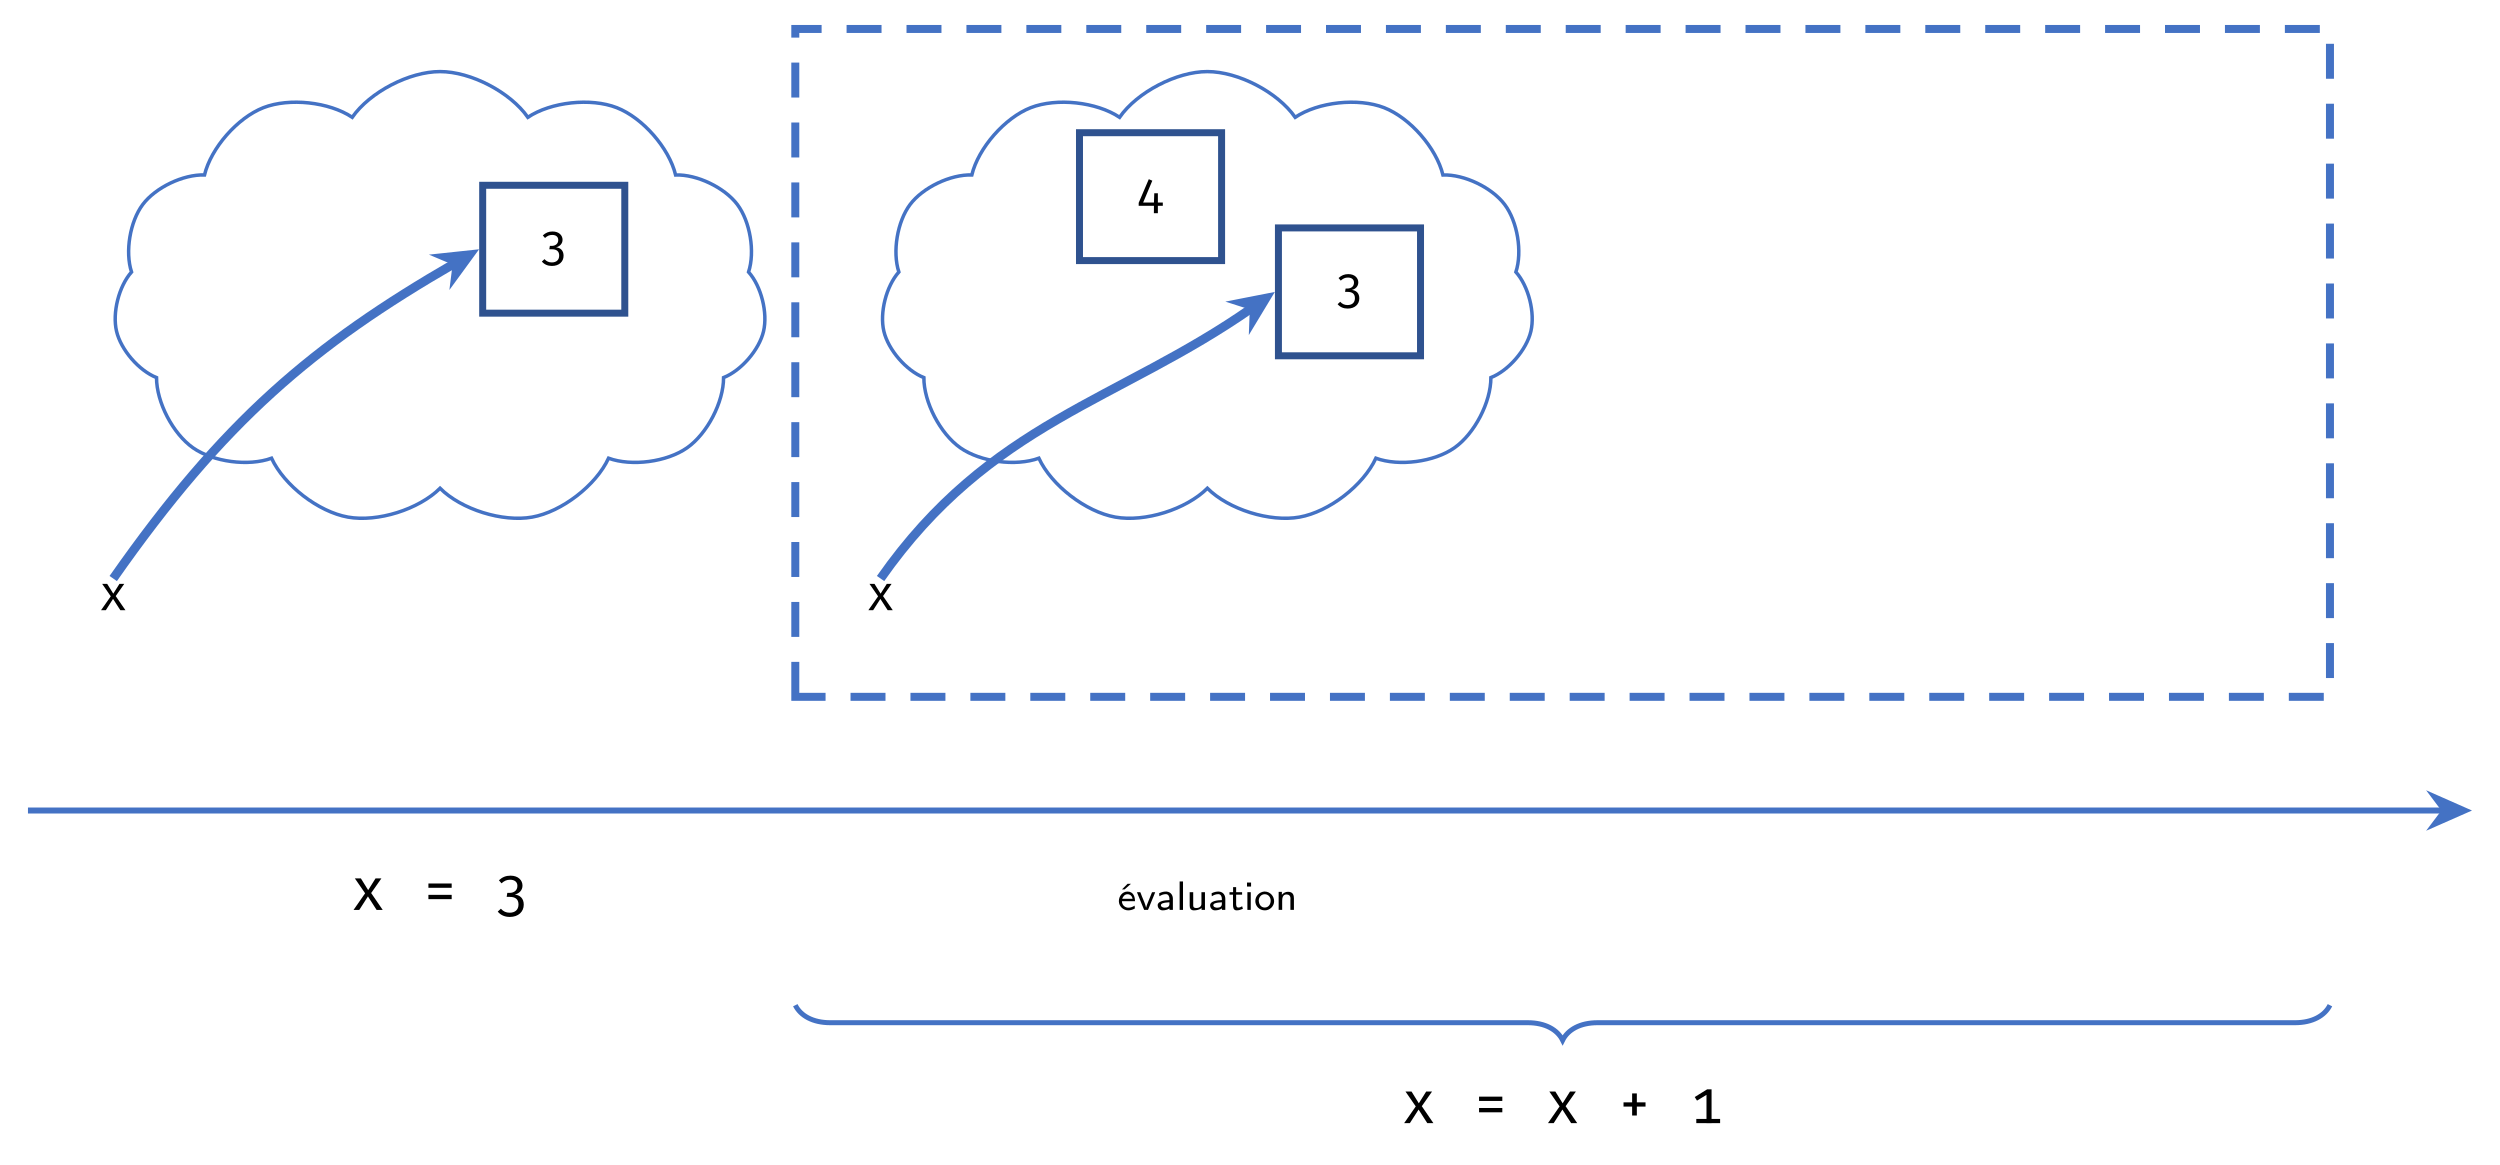
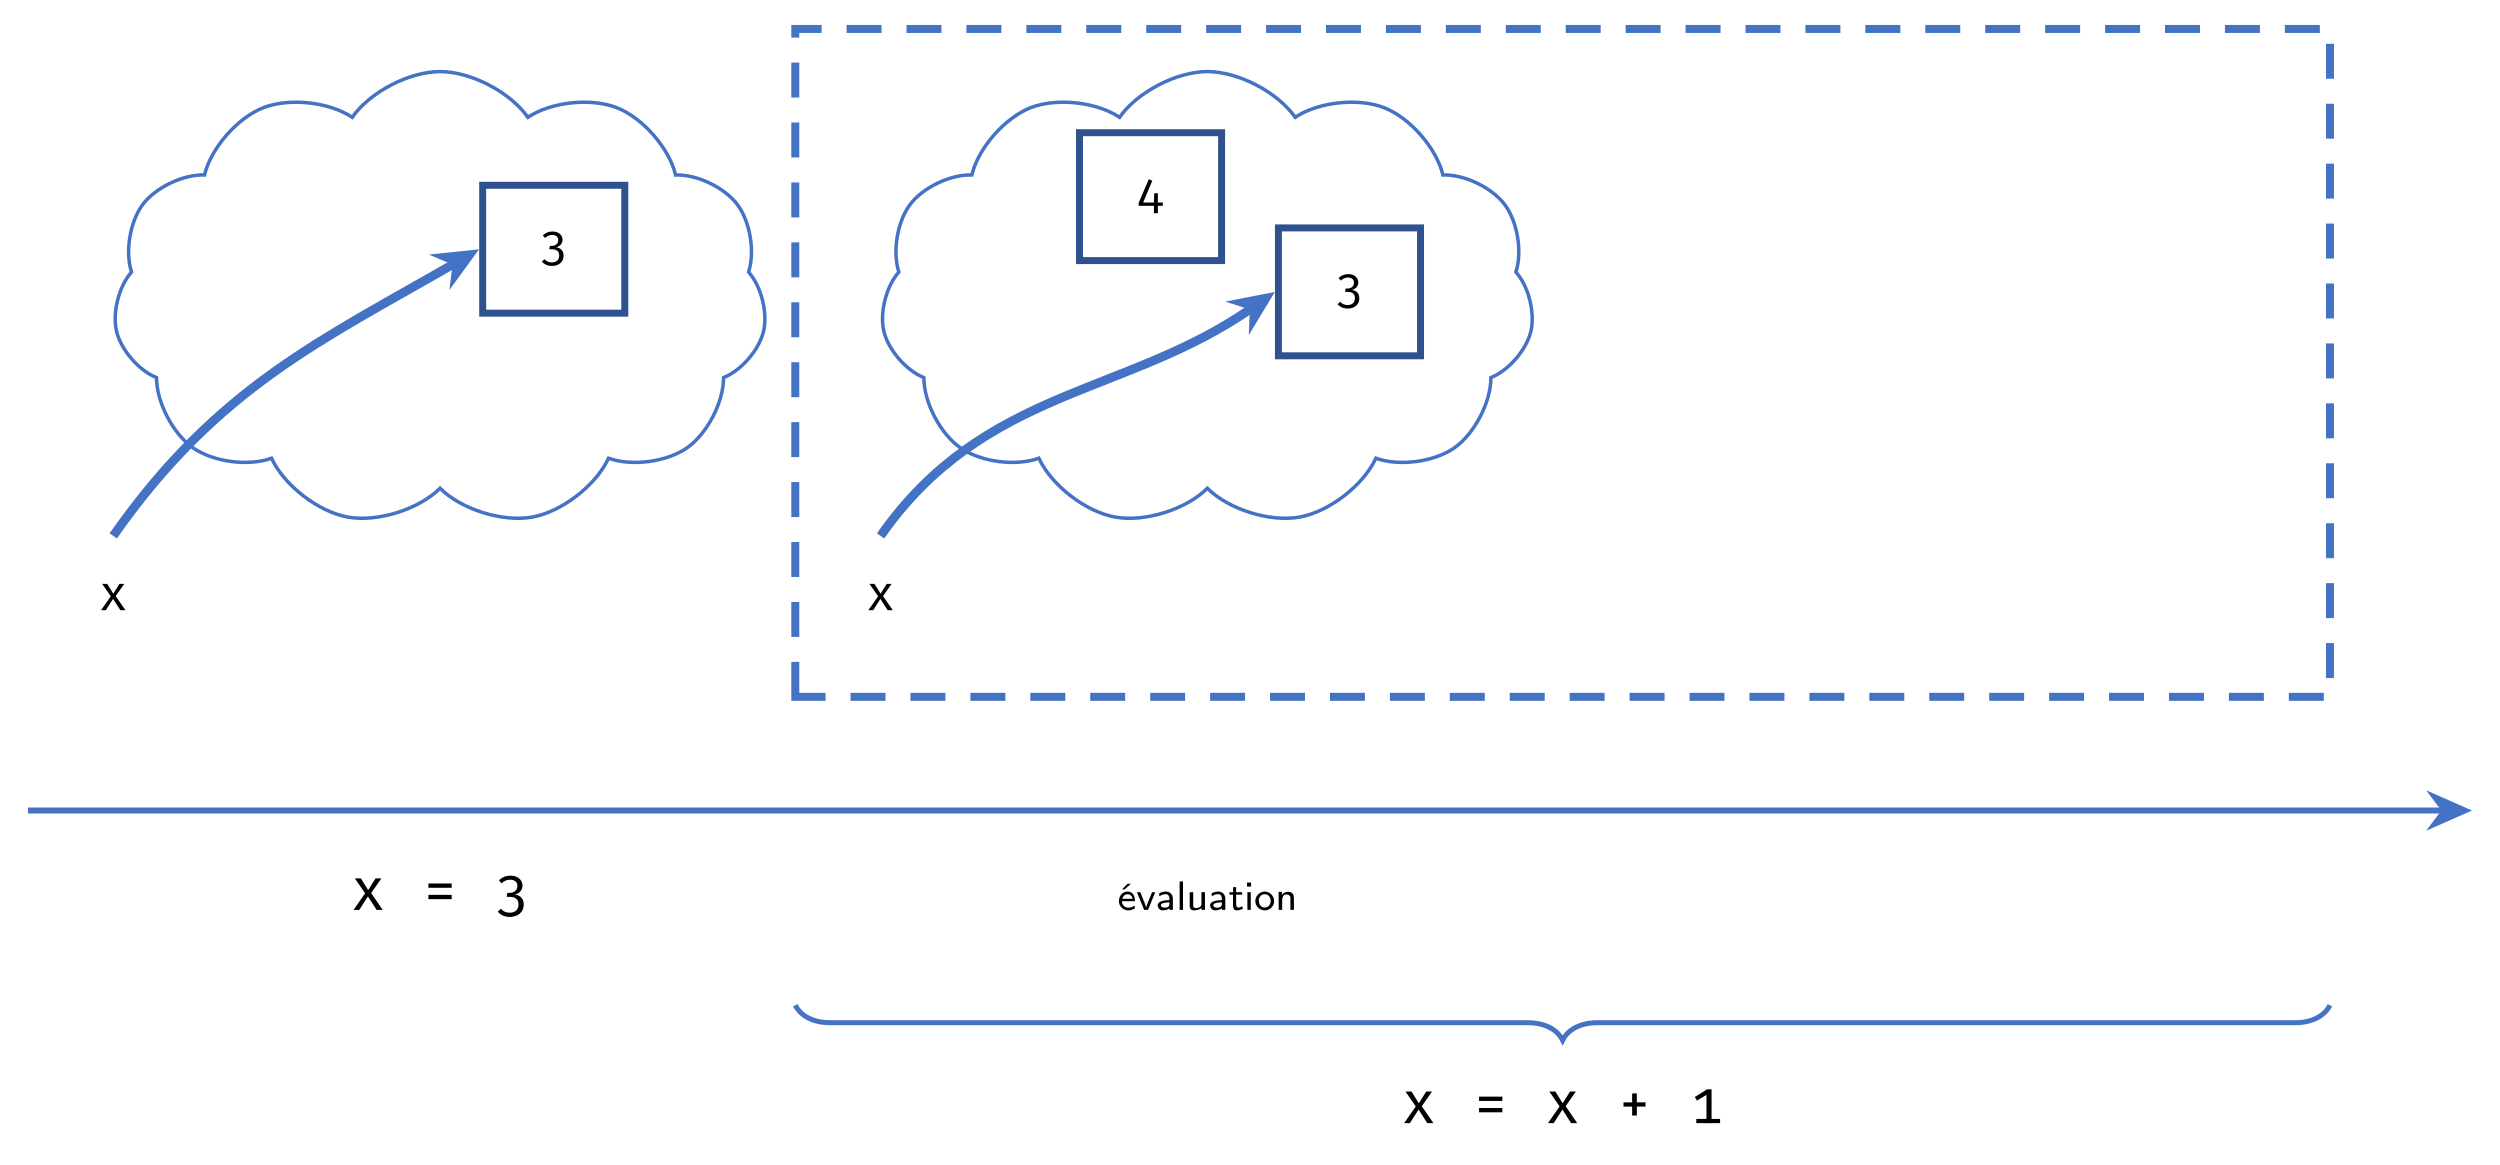
<svg xmlns="http://www.w3.org/2000/svg" xmlns:xlink="http://www.w3.org/1999/xlink" viewBox="0 0 498.717 232.359">
  <defs>
    <g>
      <g id="glyph-0-0">
        <path d="M 1.812 0 L 3.547 -2.703 L 5.281 0 L 6.5 0 L 4.188 -3.375 L 6.234 -6.297 L 5.062 -6.297 L 3.594 -3.953 L 2.141 -6.297 L 0.938 -6.297 L 2.984 -3.328 L 0.672 0 Z M 1.812 0 " />
      </g>
      <g id="glyph-0-1">
        <path d="M 5.906 -5.281 L 1.266 -5.281 L 1.266 -4.422 L 5.906 -4.422 Z M 5.906 -3.016 L 1.266 -3.016 L 1.266 -2.156 L 5.906 -2.156 Z M 5.906 -3.016 " />
      </g>
      <g id="glyph-0-2">
        <path d="M 4.047 -5.922 L 3.109 -5.922 L 3.109 -4.141 L 1.391 -4.141 L 1.391 -3.297 L 3.109 -3.297 L 3.109 -1.516 L 4.047 -1.516 L 4.047 -3.297 L 5.781 -3.297 L 5.781 -4.141 L 4.047 -4.141 Z M 4.047 -5.922 " />
      </g>
      <g id="glyph-0-3">
        <path d="M 6.312 -0.828 L 4.609 -0.828 L 4.609 -6.734 L 3.719 -6.734 L 1.25 -5.203 L 1.703 -4.484 L 3.594 -5.641 L 3.594 -0.828 L 1.562 -0.828 L 1.562 0 L 3.594 0 L 3.594 0.016 L 4.609 0.016 L 4.609 0 L 6.312 0 Z M 6.312 -0.828 " />
      </g>
      <g id="glyph-0-4">
        <path d="M 3.297 -6.844 C 2.375 -6.844 1.656 -6.547 0.984 -5.922 L 1.5 -5.312 C 2.062 -5.812 2.531 -6.031 3.219 -6.031 C 4.141 -6.031 4.672 -5.562 4.672 -4.812 C 4.672 -3.906 4 -3.406 3.094 -3.406 L 2.656 -3.406 L 2.531 -2.609 L 3.156 -2.609 C 4.25 -2.609 4.891 -2.156 4.891 -1.094 C 4.891 -0.094 4.266 0.547 3.125 0.547 C 2.422 0.547 1.875 0.312 1.375 -0.25 L 0.75 0.328 C 1.344 1.047 2.172 1.391 3.156 1.391 C 4.875 1.391 5.938 0.344 5.938 -1.047 C 5.938 -2.312 5.203 -2.953 4.141 -3.078 C 5.016 -3.266 5.688 -3.922 5.688 -4.859 C 5.688 -5.906 4.859 -6.844 3.297 -6.844 Z M 3.297 -6.844 " />
      </g>
      <g id="glyph-1-0">
        <path d="M 2.75 -5.719 C 1.984 -5.719 1.391 -5.469 0.812 -4.938 L 1.25 -4.422 C 1.719 -4.844 2.109 -5.031 2.688 -5.031 C 3.453 -5.031 3.891 -4.641 3.891 -4.016 C 3.891 -3.266 3.328 -2.844 2.578 -2.844 L 2.219 -2.844 L 2.109 -2.172 L 2.625 -2.172 C 3.531 -2.172 4.078 -1.797 4.078 -0.922 C 4.078 -0.078 3.562 0.453 2.609 0.453 C 2.031 0.453 1.562 0.266 1.141 -0.203 L 0.625 0.281 C 1.125 0.875 1.812 1.156 2.625 1.156 C 4.062 1.156 4.953 0.297 4.953 -0.875 C 4.953 -1.922 4.344 -2.469 3.453 -2.562 C 4.172 -2.719 4.75 -3.266 4.75 -4.062 C 4.75 -4.922 4.062 -5.719 2.75 -5.719 Z M 2.75 -5.719 " />
      </g>
      <g id="glyph-1-1">
        <path d="M 1.516 0 L 2.953 -2.25 L 4.406 0 L 5.422 0 L 3.484 -2.812 L 5.188 -5.25 L 4.234 -5.25 L 3 -3.297 L 1.781 -5.25 L 0.781 -5.25 L 2.5 -2.766 L 0.562 0 Z M 1.516 0 " />
      </g>
      <g id="glyph-1-2">
        <path d="M 5.438 -1.062 L 4.453 -1.062 L 4.453 -2.906 L 3.734 -2.906 L 3.672 -1.062 L 1.516 -1.062 L 3.344 -5.422 L 2.641 -5.719 L 0.625 -1 L 0.625 -0.406 L 3.672 -0.406 L 3.656 1.062 L 4.453 1.062 L 4.453 -0.406 L 5.438 -0.406 Z M 5.438 -1.062 " />
      </g>
      <g id="glyph-2-0">
        <path d="M 3.422 -0.875 C 3.359 -0.844 3.297 -0.781 3.234 -0.75 C 2.922 -0.578 2.547 -0.453 2.172 -0.453 C 1.578 -0.453 0.891 -0.906 0.891 -1.75 L 3.5 -1.75 C 3.5 -2.562 3.219 -3.672 2 -3.672 C 0.969 -3.672 0.281 -2.734 0.281 -1.766 L 0.281 -1.734 C 0.297 -0.734 1.141 0.078 2.141 0.078 C 2.578 0.078 3 -0.047 3.359 -0.234 C 3.422 -0.266 3.469 -0.297 3.469 -0.359 C 3.469 -0.531 3.438 -0.703 3.422 -0.875 Z M 0.953 -2.234 C 1.094 -2.688 1.453 -3.141 2.016 -3.141 C 2.281 -3.141 2.578 -3.016 2.75 -2.812 C 2.906 -2.641 2.969 -2.438 3.016 -2.234 Z M 0.906 -4.109 L 1.438 -4.109 L 2.688 -5.219 L 2.016 -5.219 Z M 0.906 -4.109 " />
      </g>
      <g id="glyph-2-1">
        <path d="M 0.125 -3.547 C 0.156 -3.438 0.203 -3.328 0.25 -3.219 L 1.469 -0.234 C 1.531 -0.109 1.531 0 1.672 0 C 1.703 0 1.734 -0.016 1.766 -0.016 L 2.141 -0.016 C 2.172 -0.016 2.203 0 2.234 0 C 2.375 0 2.391 -0.203 2.453 -0.312 C 2.766 -1.078 3.078 -1.859 3.406 -2.641 L 3.641 -3.219 C 3.688 -3.328 3.734 -3.438 3.766 -3.547 L 3.234 -3.547 C 3.094 -3.547 3.078 -3.422 3.047 -3.328 C 2.766 -2.672 2.5 -2.016 2.25 -1.359 C 2.141 -1.062 2.016 -0.766 1.953 -0.453 C 1.766 -1.234 1.422 -1.984 1.109 -2.734 C 1.047 -2.922 0.969 -3.125 0.891 -3.312 L 0.828 -3.469 C 0.812 -3.516 0.781 -3.547 0.719 -3.547 Z M 0.125 -3.547 " />
      </g>
      <g id="glyph-2-2">
        <path d="M 0.703 -2.734 C 1.125 -3 1.5 -3.156 2 -3.156 C 2.5 -3.156 2.703 -2.672 2.703 -2.234 L 2.703 -1.969 C 1.844 -1.969 0.359 -1.781 0.359 -0.953 C 0.359 -0.422 0.75 0.078 1.328 0.078 C 1.812 0.078 2.312 -0.031 2.719 -0.312 L 2.719 -0.016 L 3.391 -0.016 L 3.391 -2.234 C 3.391 -2.875 3.031 -3.609 2.109 -3.672 L 2.016 -3.672 C 1.594 -3.672 1.203 -3.578 0.812 -3.406 C 0.75 -3.375 0.656 -3.344 0.656 -3.266 C 0.656 -3.094 0.688 -2.906 0.703 -2.734 Z M 2.703 -1.531 L 2.703 -1.172 C 2.703 -0.719 2.359 -0.453 1.781 -0.453 C 1.5 -0.453 1 -0.562 1 -0.953 C 1 -1.344 1.688 -1.422 1.953 -1.469 C 2.203 -1.5 2.453 -1.516 2.703 -1.531 Z M 2.703 -1.531 " />
      </g>
      <g id="glyph-2-3">
        <path d="M 0.672 -5.688 L 0.672 -0.016 L 1.344 -0.016 L 1.344 -5.688 Z M 0.672 -5.688 " />
      </g>
      <g id="glyph-2-4">
        <path d="M 0.656 -3.547 L 0.656 -0.906 C 0.656 -0.625 0.688 -0.344 0.875 -0.156 C 1.031 0.031 1.281 0.078 1.516 0.078 C 2.047 0.078 2.609 -0.047 3.031 -0.375 L 3.031 -0.016 L 3.703 -0.016 L 3.703 -3.547 L 3 -3.547 L 3 -1.328 C 3 -1.156 3 -1 2.922 -0.844 C 2.734 -0.516 2.359 -0.391 2.016 -0.391 L 1.984 -0.391 C 1.719 -0.391 1.359 -0.406 1.359 -0.906 L 1.359 -3.547 Z M 0.656 -3.547 " />
      </g>
      <g id="glyph-2-5">
        <path d="M 0.875 -4.562 L 0.875 -3.547 L 0.156 -3.547 L 0.156 -3.047 L 0.859 -3.047 L 0.859 -1.078 C 0.859 -0.641 0.891 0.078 1.562 0.078 C 2.016 0.078 2.422 -0.047 2.828 -0.219 L 2.688 -0.734 C 2.422 -0.578 2.203 -0.484 1.906 -0.484 C 1.516 -0.484 1.484 -0.953 1.484 -1.219 L 1.484 -3.047 L 2.672 -3.047 L 2.672 -3.547 L 1.484 -3.547 L 1.484 -4.562 Z M 0.875 -4.562 " />
      </g>
      <g id="glyph-2-6">
        <path d="M 0.672 -3.547 L 0.672 -0.016 L 1.344 -0.016 L 1.344 -3.547 Z M 0.594 -5.469 L 0.594 -4.672 L 1.406 -4.672 L 1.406 -5.469 Z M 0.594 -5.469 " />
      </g>
      <g id="glyph-2-7">
        <path d="M 1.984 -3.672 C 1.016 -3.562 0.234 -2.781 0.234 -1.766 C 0.234 -0.828 0.984 0.078 2.141 0.078 C 3.109 0.078 3.984 -0.719 3.984 -1.75 C 3.984 -2.734 3.203 -3.672 2.109 -3.672 C 2.062 -3.672 2.031 -3.672 1.984 -3.672 Z M 0.938 -1.719 C 0.922 -1.766 0.922 -1.812 0.922 -1.859 C 0.922 -2.531 1.391 -3.141 2.109 -3.141 C 2.844 -3.141 3.297 -2.547 3.297 -1.844 C 3.297 -1.125 2.859 -0.484 2.109 -0.484 C 1.453 -0.484 1.016 -0.984 0.938 -1.719 Z M 0.938 -1.719 " />
      </g>
      <g id="glyph-2-8">
        <path d="M 1.297 -3.031 L 1.297 -3.609 L 0.656 -3.609 L 0.656 -0.016 L 1.359 -0.016 L 1.359 -1.812 C 1.359 -2.312 1.453 -3.094 2.188 -3.094 C 2.656 -3.094 3.016 -2.891 3.016 -2.266 C 3.016 -2.156 3 -2.047 3 -1.953 L 3 -0.016 L 3.703 -0.016 L 3.703 -1.875 C 3.703 -2.016 3.703 -2.156 3.703 -2.297 C 3.703 -2.938 3.531 -3.625 2.531 -3.625 C 2.031 -3.625 1.656 -3.422 1.297 -3.031 Z M 1.297 -3.031 " />
      </g>
    </g>
    <clipPath id="clip-0">
      <path clip-rule="nonzero" d="M 468 142 L 498.719 142 L 498.719 182 L 468 182 Z M 468 142 " />
    </clipPath>
  </defs>
  <path fill="none" stroke-width="1.196" stroke-linecap="butt" stroke-linejoin="miter" stroke="rgb(26.668%,44.707%,76.862%)" stroke-opacity="1" stroke-miterlimit="10" d="M -82.206 -102.05 L 399.681 -102.05 " transform="matrix(1,0,0,-1,87.784,59.637)" />
  <path fill-rule="nonzero" fill="rgb(26.668%,44.707%,76.862%)" fill-opacity="1" d="M 491.652 161.688 L 485.832 159.117 L 487.766 161.688 L 485.832 164.254 Z M 491.652 161.688 " />
  <g clip-path="url(#clip-0)">
    <path fill="none" stroke-width="1.196" stroke-linecap="butt" stroke-linejoin="miter" stroke="rgb(26.668%,44.707%,76.862%)" stroke-opacity="1" stroke-miterlimit="10" d="M 7.58 -0.002 L 1.76 2.568 L 3.693 -0.002 L 1.76 -2.568 Z M 7.58 -0.002 " transform="matrix(1,0,0,-1,484.0725,161.6857)" />
  </g>
  <path fill="none" stroke-width="1.594" stroke-linecap="butt" stroke-linejoin="miter" stroke="rgb(26.668%,44.707%,76.862%)" stroke-opacity="1" stroke-dasharray="6.974 4.981" stroke-miterlimit="10" d="M 70.868 -79.371 L 70.868 53.86 L 377.013 53.86 L 377.013 -79.371 Z M 70.868 -79.371 " transform="matrix(1,0,0,-1,87.784,59.637)" />
  <path fill="none" stroke-width="0.996" stroke-linecap="butt" stroke-linejoin="miter" stroke="rgb(26.668%,44.707%,76.862%)" stroke-opacity="1" stroke-miterlimit="10" d="M 70.868 -140.89 C 71.911 -142.984 74.353 -144.379 77.841 -144.379 L 216.966 -144.379 C 220.454 -144.379 222.896 -145.773 223.939 -147.867 C 224.986 -145.773 227.427 -144.379 230.915 -144.379 L 370.04 -144.379 C 373.525 -144.379 375.966 -142.984 377.013 -140.89 " transform="matrix(1,0,0,-1,87.784,59.637)" />
  <g fill="rgb(0%,0%,0%)" fill-opacity="1">
    <use xlink:href="#glyph-0-0" x="279.441" y="224.046" />
  </g>
  <g fill="rgb(0%,0%,0%)" fill-opacity="1">
    <use xlink:href="#glyph-0-1" x="293.787" y="224.046" />
  </g>
  <g fill="rgb(0%,0%,0%)" fill-opacity="1">
    <use xlink:href="#glyph-0-0" x="308.133" y="224.046" />
  </g>
  <g fill="rgb(0%,0%,0%)" fill-opacity="1">
    <use xlink:href="#glyph-0-2" x="322.48" y="224.046" />
  </g>
  <g fill="rgb(0%,0%,0%)" fill-opacity="1">
    <use xlink:href="#glyph-0-3" x="336.826" y="224.046" />
  </g>
  <path fill="none" stroke-width="0.697" stroke-linecap="butt" stroke-linejoin="miter" stroke="rgb(26.668%,44.707%,76.862%)" stroke-opacity="1" stroke-miterlimit="10" d="M 17.517 36.239 C 13.989 41.274 6.146 45.356 0.001 45.356 C -6.147 45.356 -13.991 41.274 -17.518 36.239 C -22.136 39.313 -30.073 40.172 -35.241 38.157 C -40.413 36.137 -45.682 30.125 -46.991 24.735 C -51.237 24.875 -56.749 22.239 -59.304 18.844 C -61.854 15.45 -62.862 9.414 -61.546 5.375 C -64.073 2.539 -65.409 -2.758 -64.534 -6.453 C -63.659 -10.148 -60.089 -14.285 -56.561 -15.687 C -56.561 -20.605 -53.3 -26.879 -49.276 -29.699 C -45.253 -32.519 -38.237 -33.449 -33.616 -31.773 C -31.096 -37.207 -24.268 -42.465 -18.37 -43.519 C -12.472 -44.57 -4.245 -41.996 0.001 -37.769 C 4.243 -41.996 12.47 -44.57 18.368 -43.519 C 24.267 -42.468 31.095 -37.207 33.618 -31.773 C 38.236 -33.449 45.247 -32.523 49.271 -29.703 C 53.294 -26.883 56.56 -20.605 56.56 -15.687 C 60.087 -14.285 63.657 -10.152 64.532 -6.457 C 65.407 -2.761 64.071 2.539 61.544 5.375 C 62.864 9.414 61.861 15.442 59.31 18.836 C 56.755 22.231 51.236 24.875 46.993 24.731 C 45.681 30.125 40.423 36.137 35.251 38.157 C 30.079 40.172 22.138 39.317 17.517 36.239 Z M 17.517 36.239 " transform="matrix(1,0,0,-1,87.784,59.637)" />
  <path fill-rule="nonzero" fill="rgb(100%,100%,100%)" fill-opacity="1" stroke-width="1.395" stroke-linecap="butt" stroke-linejoin="miter" stroke="rgb(18.43%,32.158%,56.078%)" stroke-opacity="1" stroke-miterlimit="10" d="M 8.505 -2.836 L 36.853 -2.836 L 36.853 22.676 L 8.505 22.676 Z M 8.505 -2.836 " transform="matrix(1,0,0,-1,87.784,59.637)" />
  <g fill="rgb(0%,0%,0%)" fill-opacity="1">
    <use xlink:href="#glyph-1-0" x="107.472" y="51.897" />
  </g>
  <g fill="rgb(0%,0%,0%)" fill-opacity="1">
    <use xlink:href="#glyph-1-1" x="19.598" y="121.722" />
  </g>
-   <path fill="none" stroke-width="1.793" stroke-linecap="butt" stroke-linejoin="miter" stroke="rgb(26.668%,44.707%,76.862%)" stroke-opacity="1" stroke-miterlimit="10" d="M -65.198 -55.773 C -43.225 -24.394 -25.37 -9.23 2.997 7.145 " transform="matrix(1,0,0,-1,87.784,59.637)" />
-   <path fill-rule="nonzero" fill="rgb(26.668%,44.707%,76.862%)" fill-opacity="1" stroke-width="1.531" stroke-linecap="butt" stroke-linejoin="miter" stroke="rgb(26.668%,44.707%,76.862%)" stroke-opacity="1" stroke-miterlimit="10" d="M 7.161 -0.002 L 2.251 2.174 L 3.901 -0 L 2.253 -2.175 Z M 7.161 -0.002 " transform="matrix(0.86601,-0.5,-0.5,-0.86601,87.73517,54.25094)" />
+   <path fill="none" stroke-width="1.793" stroke-linecap="butt" stroke-linejoin="miter" stroke="rgb(26.668%,44.707%,76.862%)" stroke-opacity="1" stroke-miterlimit="10" d="M -65.198 -47.269 C -44.421 -17.601 -23.561 -8.187 2.997 7.145 " transform="matrix(1,0,0,-1,87.784,59.637)" />
+   <path fill-rule="nonzero" fill="rgb(26.668%,44.707%,76.862%)" fill-opacity="1" stroke-width="1.531" stroke-linecap="butt" stroke-linejoin="miter" stroke="rgb(26.668%,44.707%,76.862%)" stroke-opacity="1" stroke-miterlimit="10" d="M 7.161 -0.002 L 2.253 2.178 L 3.901 -0 L 2.253 -2.175 Z M 7.161 -0.002 " transform="matrix(0.86601,-0.49998,-0.49998,-0.86601,87.73517,54.25078)" />
  <g fill="rgb(0%,0%,0%)" fill-opacity="1">
    <use xlink:href="#glyph-0-0" x="69.851" y="181.526" />
  </g>
  <g fill="rgb(0%,0%,0%)" fill-opacity="1">
    <use xlink:href="#glyph-0-1" x="84.197" y="181.526" />
  </g>
  <g fill="rgb(0%,0%,0%)" fill-opacity="1">
    <use xlink:href="#glyph-0-4" x="98.543" y="181.526" />
  </g>
  <path fill="none" stroke-width="0.697" stroke-linecap="butt" stroke-linejoin="miter" stroke="rgb(26.668%,44.707%,76.862%)" stroke-opacity="1" stroke-miterlimit="10" d="M 170.591 36.239 C 167.064 41.274 159.22 45.356 153.071 45.356 C 146.927 45.356 139.083 41.274 135.556 36.239 C 130.939 39.313 123.001 40.172 117.829 38.157 C 112.661 36.137 107.392 30.125 106.079 24.735 C 101.833 24.875 96.321 22.239 93.771 18.844 C 91.216 15.45 90.208 9.414 91.525 5.375 C 89.001 2.539 87.661 -2.758 88.536 -6.453 C 89.411 -10.148 92.986 -14.285 96.513 -15.687 C 96.509 -20.605 99.771 -26.879 103.798 -29.699 C 107.821 -32.519 114.837 -33.449 119.454 -31.773 C 121.978 -37.207 128.806 -42.465 134.704 -43.519 C 140.599 -44.57 148.829 -41.996 153.071 -37.769 C 157.318 -41.996 165.544 -44.57 171.439 -43.519 C 177.337 -42.468 184.169 -37.207 186.689 -31.773 C 191.31 -33.449 198.318 -32.523 202.341 -29.703 C 206.368 -26.883 209.634 -20.605 209.63 -15.687 C 213.161 -14.285 216.732 -10.152 217.607 -6.457 C 218.482 -2.761 217.142 2.539 214.618 5.375 C 215.935 9.414 214.935 15.442 212.38 18.836 C 209.829 22.231 204.31 24.875 200.064 24.731 C 198.751 30.125 193.493 36.137 188.321 38.157 C 183.15 40.172 175.208 39.317 170.591 36.239 Z M 170.591 36.239 " transform="matrix(1,0,0,-1,87.784,59.637)" />
  <path fill-rule="nonzero" fill="rgb(100%,100%,100%)" fill-opacity="1" stroke-width="1.395" stroke-linecap="butt" stroke-linejoin="miter" stroke="rgb(18.43%,32.158%,56.078%)" stroke-opacity="1" stroke-miterlimit="10" d="M 127.56 7.653 L 155.907 7.653 L 155.907 33.164 L 127.56 33.164 Z M 127.56 7.653 " transform="matrix(1,0,0,-1,87.784,59.637)" />
  <g fill="rgb(0%,0%,0%)" fill-opacity="1">
    <use xlink:href="#glyph-1-2" x="226.527" y="41.466" />
  </g>
  <path fill-rule="nonzero" fill="rgb(100%,100%,100%)" fill-opacity="1" stroke-width="1.395" stroke-linecap="butt" stroke-linejoin="miter" stroke="rgb(18.43%,32.158%,56.078%)" stroke-opacity="1" stroke-miterlimit="10" d="M 167.247 -11.34 L 195.591 -11.34 L 195.591 14.172 L 167.247 14.172 Z M 167.247 -11.34 " transform="matrix(1,0,0,-1,87.784,59.637)" />
  <g fill="rgb(0%,0%,0%)" fill-opacity="1">
    <use xlink:href="#glyph-1-0" x="266.212" y="60.401" />
  </g>
  <g fill="rgb(0%,0%,0%)" fill-opacity="1">
    <use xlink:href="#glyph-1-1" x="172.669" y="121.722" />
  </g>
-   <path fill="none" stroke-width="1.793" stroke-linecap="butt" stroke-linejoin="miter" stroke="rgb(26.668%,44.707%,76.862%)" stroke-opacity="1" stroke-miterlimit="10" d="M 87.876 -55.773 C 109.724 -24.574 135.345 -20.429 162.001 -1.765 " transform="matrix(1,0,0,-1,87.784,59.637)" />
+   <path fill="none" stroke-width="1.793" stroke-linecap="butt" stroke-linejoin="miter" stroke="rgb(26.668%,44.707%,76.862%)" stroke-opacity="1" stroke-miterlimit="10" d="M 87.876 -47.269 C 108.622 -17.644 136.919 -19.328 162.001 -1.765 " transform="matrix(1,0,0,-1,87.784,59.637)" />
  <path fill-rule="nonzero" fill="rgb(26.668%,44.707%,76.862%)" fill-opacity="1" stroke-width="1.531" stroke-linecap="butt" stroke-linejoin="miter" stroke="rgb(26.668%,44.707%,76.862%)" stroke-opacity="1" stroke-miterlimit="10" d="M 7.161 -0.002 L 2.253 2.176 L 3.902 0.001 L 2.255 -2.174 Z M 7.161 -0.002 " transform="matrix(0.81914,-0.57356,-0.57356,-0.81914,246.9023,63.42232)" />
  <g fill="rgb(0%,0%,0%)" fill-opacity="1">
    <use xlink:href="#glyph-2-0" x="222.919" y="181.527" />
    <use xlink:href="#glyph-2-1" x="226.682" y="181.527" />
    <use xlink:href="#glyph-2-2" x="230.583" y="181.527" />
    <use xlink:href="#glyph-2-3" x="234.65" y="181.527" />
    <use xlink:href="#glyph-2-4" x="236.67" y="181.527" />
    <use xlink:href="#glyph-2-2" x="241.041" y="181.527" />
    <use xlink:href="#glyph-2-5" x="245.109" y="181.527" />
    <use xlink:href="#glyph-2-6" x="248.166" y="181.527" />
    <use xlink:href="#glyph-2-7" x="250.186" y="181.527" />
    <use xlink:href="#glyph-2-8" x="254.418" y="181.527" />
  </g>
</svg>
